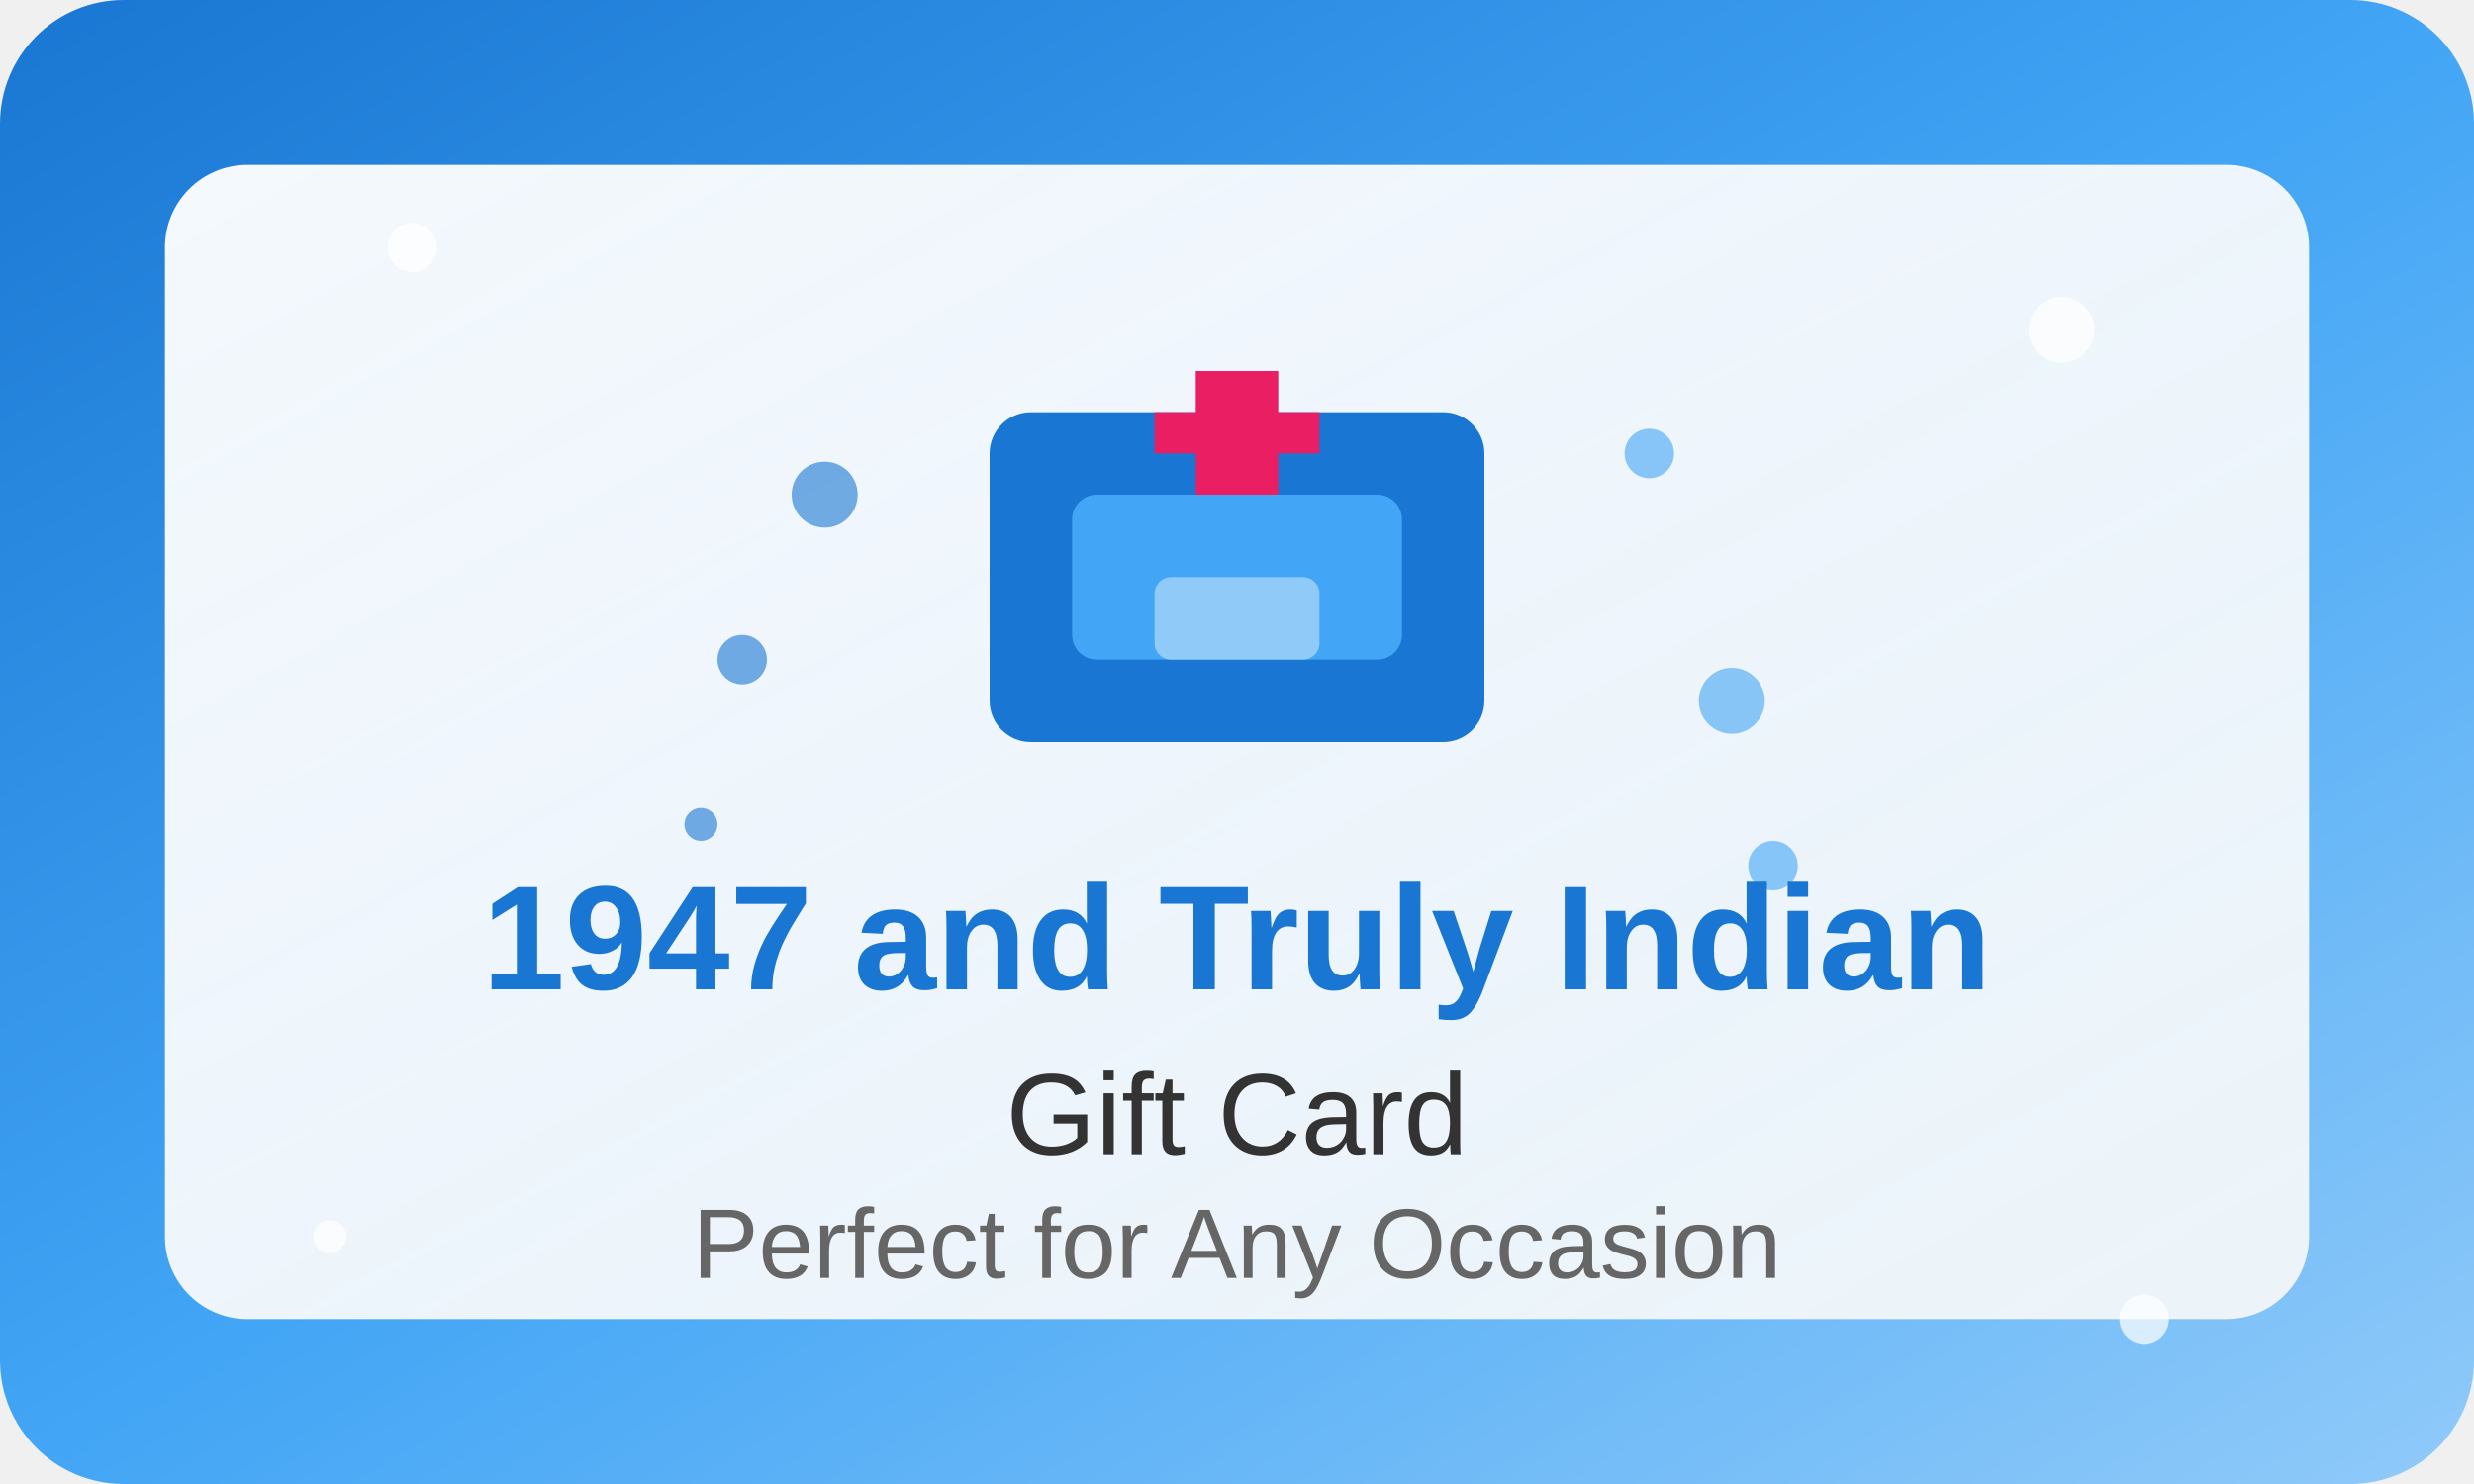
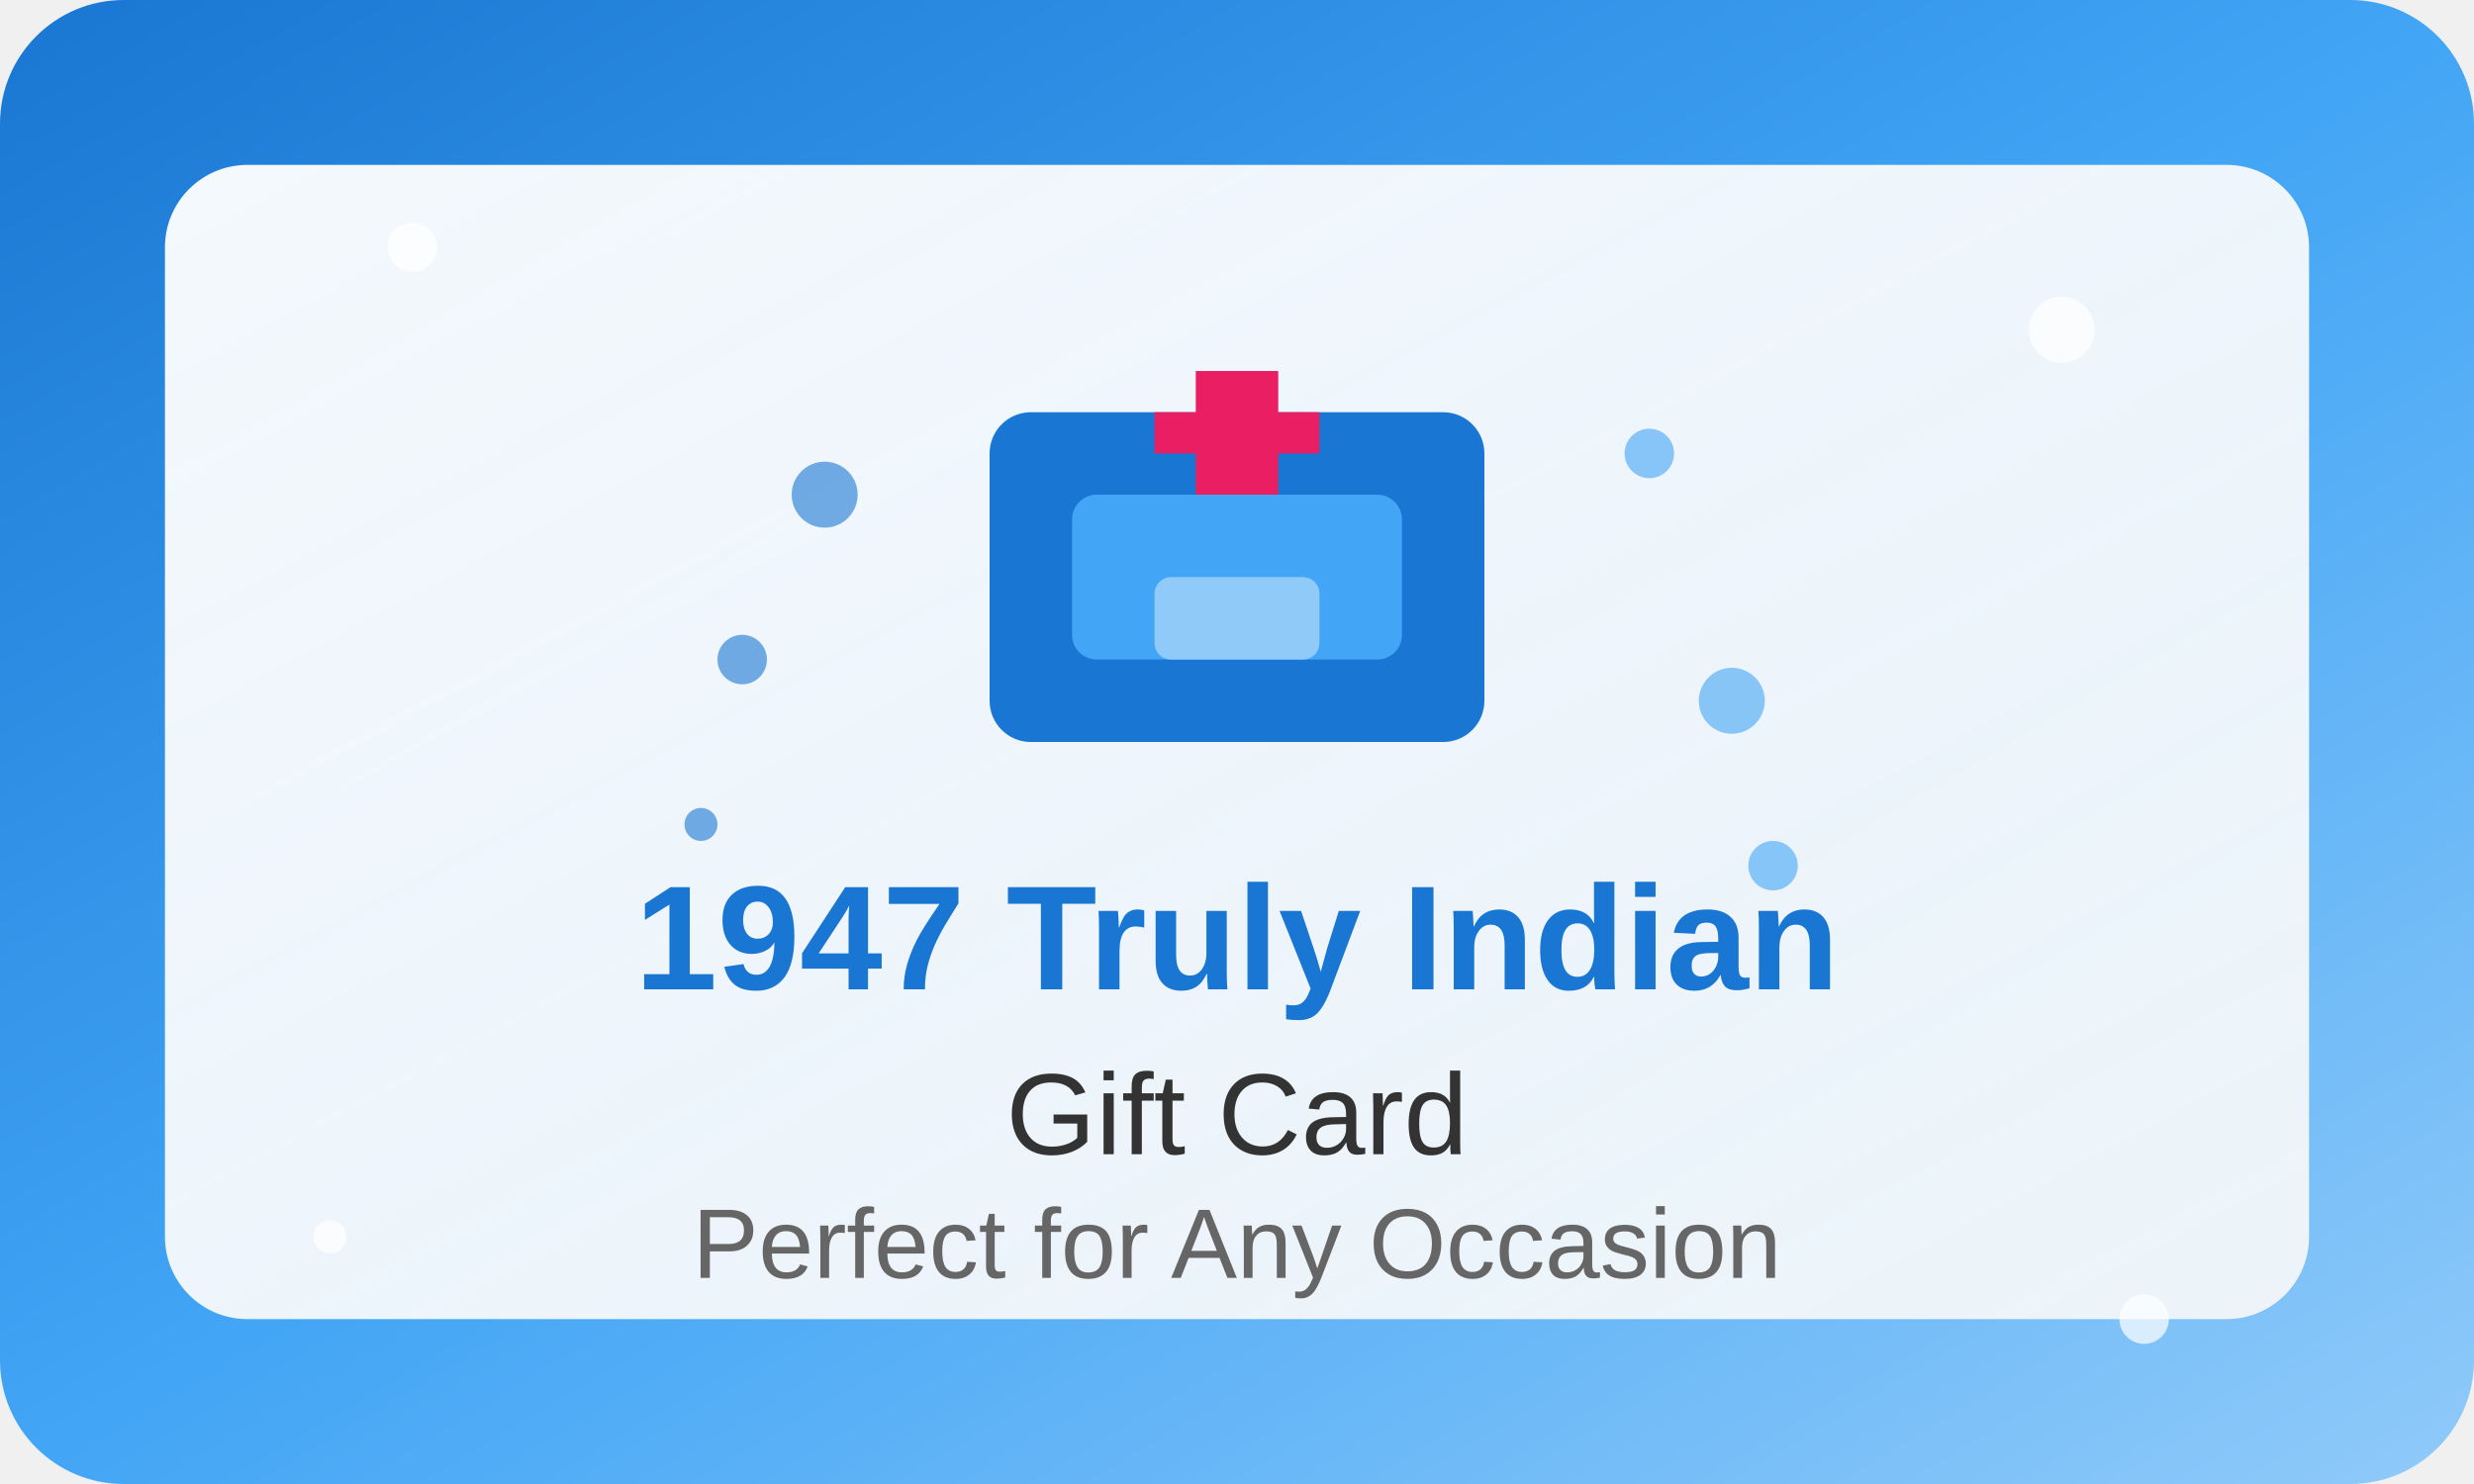
<svg xmlns="http://www.w3.org/2000/svg" width="300" height="180" viewBox="0 0 300 180">
  <defs>
    <linearGradient id="generalGradient" x1="0%" y1="0%" x2="100%" y2="100%">
      <stop offset="0%" style="stop-color:#1976d2;stop-opacity:1" />
      <stop offset="50%" style="stop-color:#42a5f5;stop-opacity:1" />
      <stop offset="100%" style="stop-color:#90caf9;stop-opacity:1" />
    </linearGradient>
    <linearGradient id="cardGradient6" x1="0%" y1="0%" x2="100%" y2="100%">
      <stop offset="0%" style="stop-color:#ffffff;stop-opacity:0.95" />
      <stop offset="100%" style="stop-color:#f8f9fa;stop-opacity:0.9" />
    </linearGradient>
  </defs>
  <rect width="300" height="180" fill="url(#generalGradient)" rx="15" ry="15" />
  <rect x="20" y="20" width="260" height="140" fill="url(#cardGradient6)" rx="10" ry="10" />
  <rect x="120" y="50" width="60" height="40" fill="#1976d2" rx="5" />
  <rect x="130" y="60" width="40" height="20" fill="#42a5f5" rx="3" />
  <rect x="140" y="70" width="20" height="10" fill="#90caf9" rx="2" />
  <rect x="145" y="45" width="10" height="15" fill="#e91e63" />
  <rect x="140" y="50" width="20" height="5" fill="#e91e63" />
  <circle cx="100" cy="60" r="4" fill="#1976d2" opacity="0.6" />
  <circle cx="200" cy="55" r="3" fill="#42a5f5" opacity="0.6" />
  <circle cx="90" cy="80" r="3" fill="#1976d2" opacity="0.6" />
  <circle cx="210" cy="85" r="4" fill="#42a5f5" opacity="0.6" />
  <circle cx="85" cy="100" r="2" fill="#1976d2" opacity="0.6" />
  <circle cx="215" cy="105" r="3" fill="#42a5f5" opacity="0.6" />
-   <text x="150" y="120" text-anchor="middle" font-family="Arial, sans-serif" font-size="18" font-weight="bold" fill="#1976d2">1947 and Truly Indian</text>
+   <text x="150" y="120" text-anchor="middle" font-family="Arial, sans-serif" font-size="18" font-weight="bold" fill="#1976d2">1947 Truly Indian</text>
  <text x="150" y="140" text-anchor="middle" font-family="Arial, sans-serif" font-size="14" fill="#333">Gift Card</text>
  <text x="150" y="155" text-anchor="middle" font-family="Arial, sans-serif" font-size="12" fill="#666">Perfect for Any Occasion</text>
  <circle cx="50" cy="30" r="3" fill="#ffffff" opacity="0.7" />
  <circle cx="250" cy="40" r="4" fill="#ffffff" opacity="0.7" />
  <circle cx="40" cy="150" r="2" fill="#ffffff" opacity="0.7" />
  <circle cx="260" cy="160" r="3" fill="#ffffff" opacity="0.7" />
</svg>
